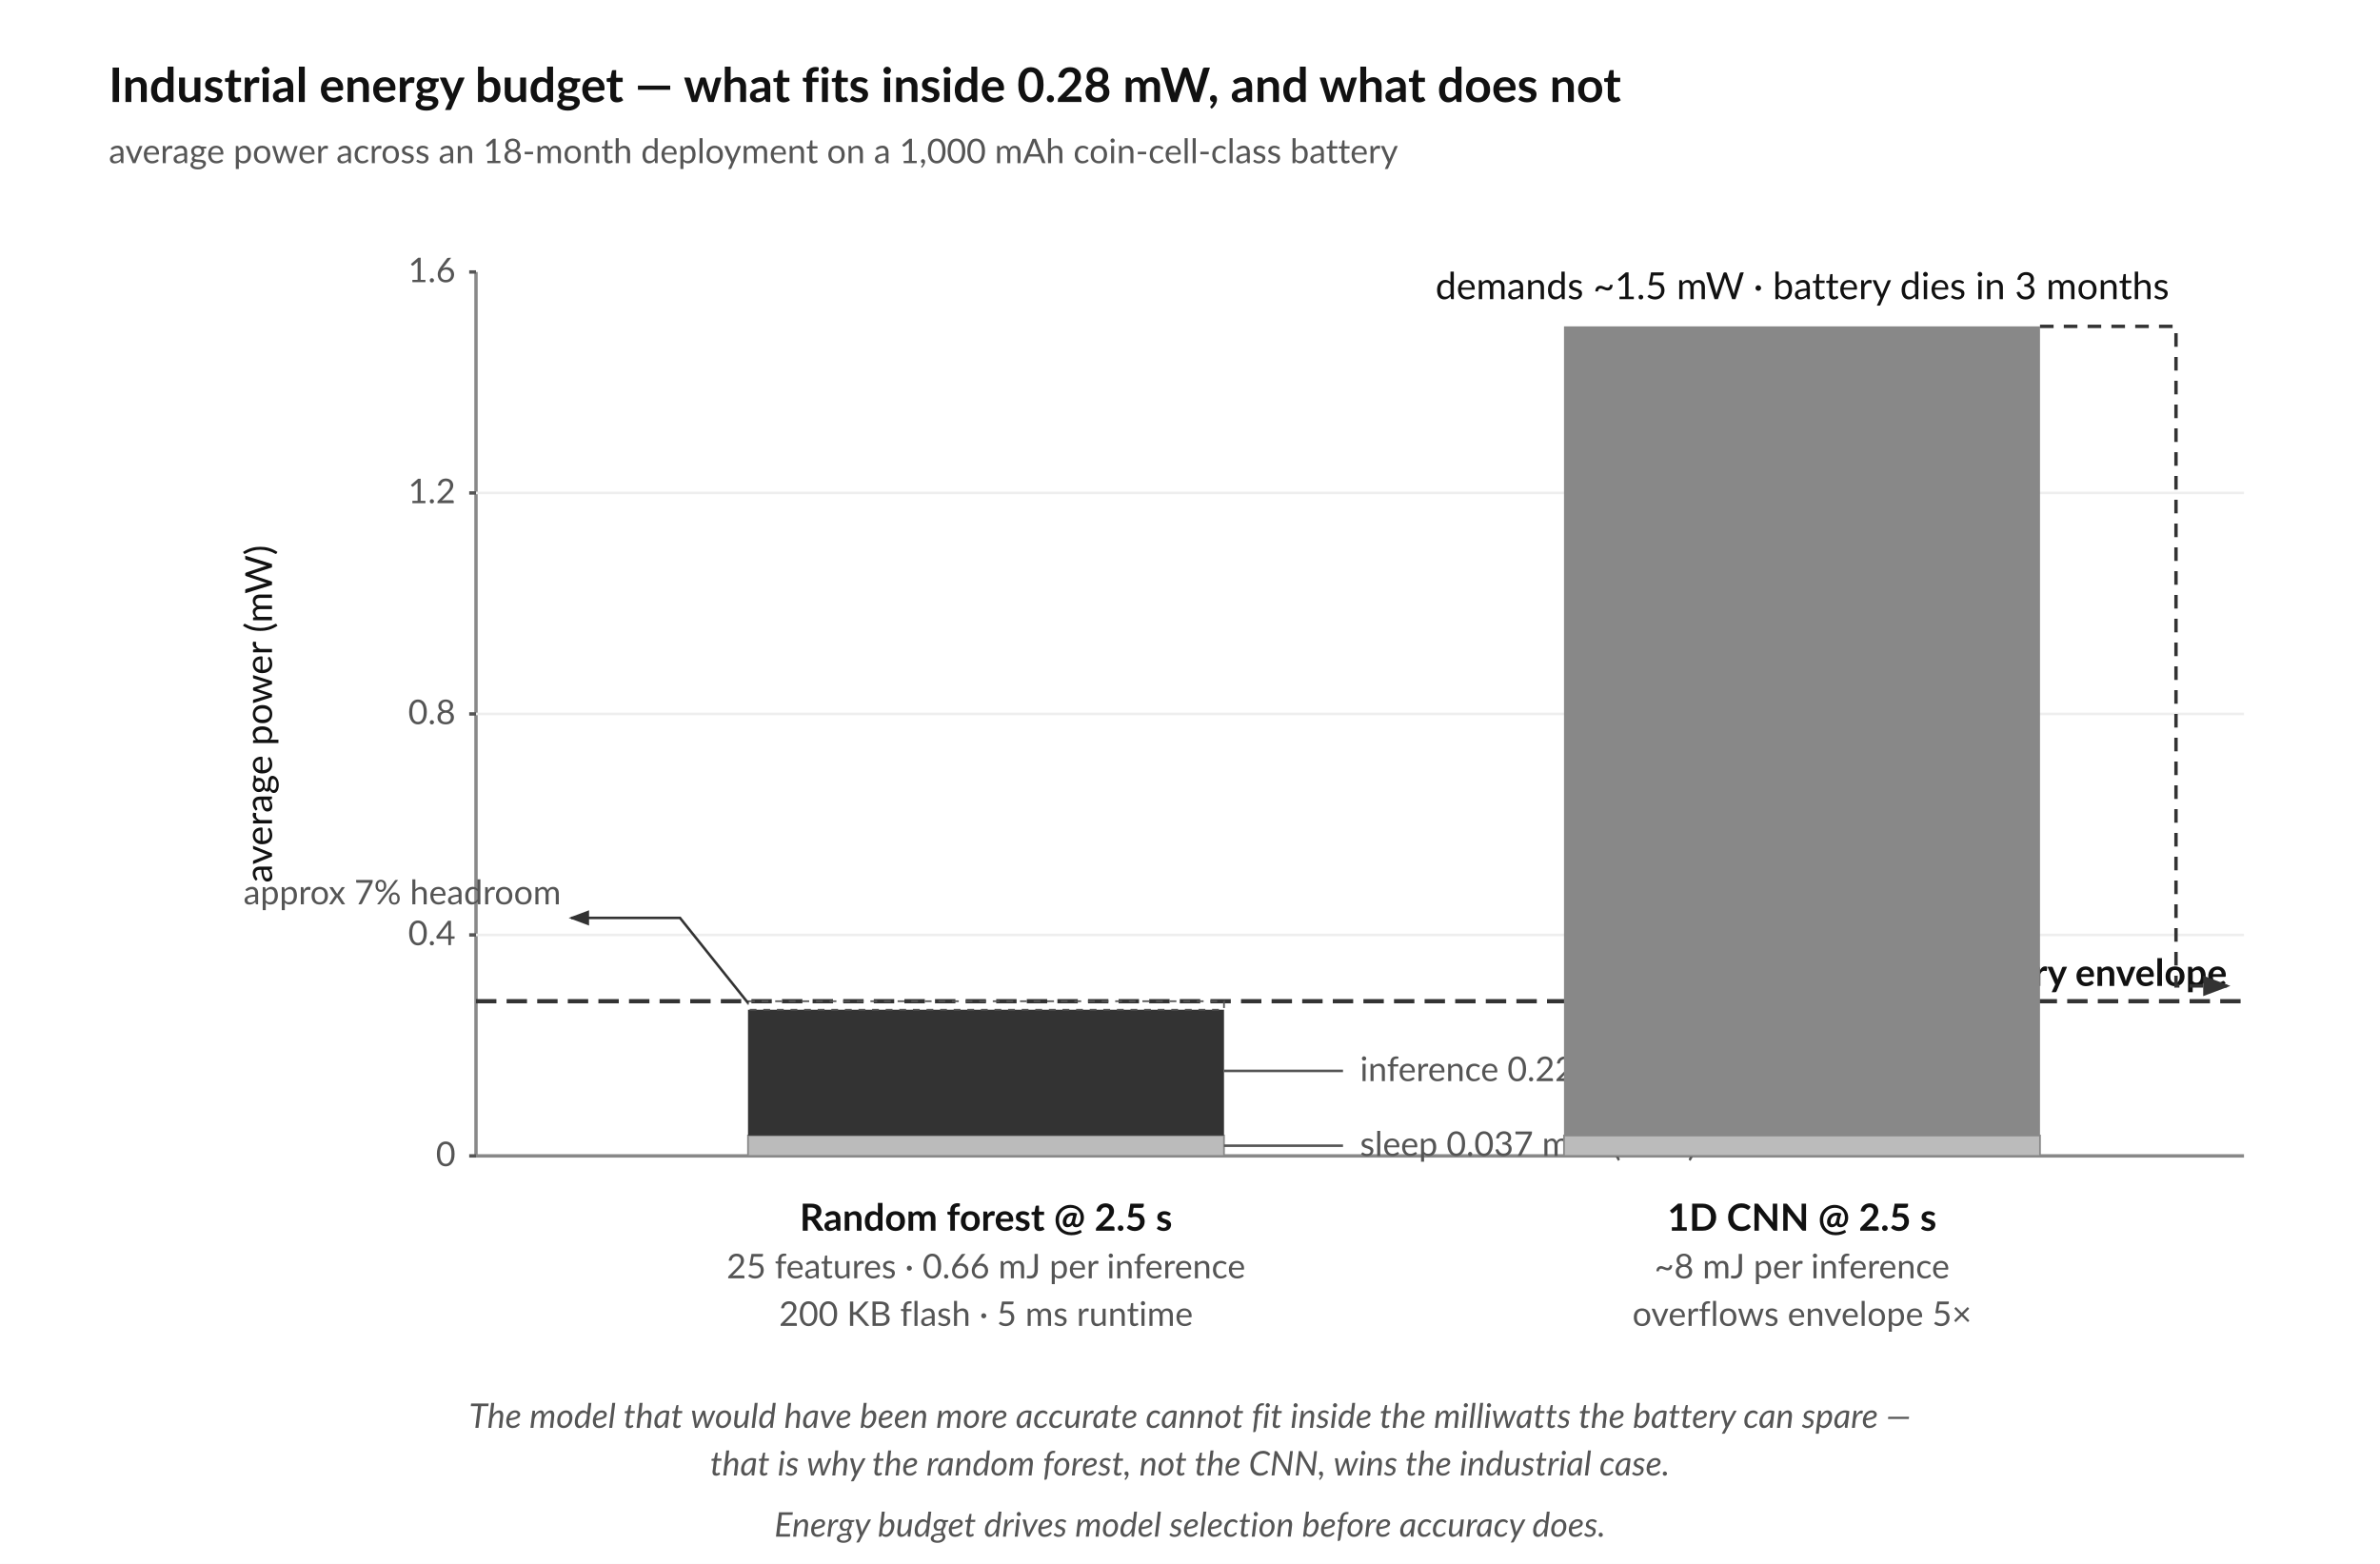
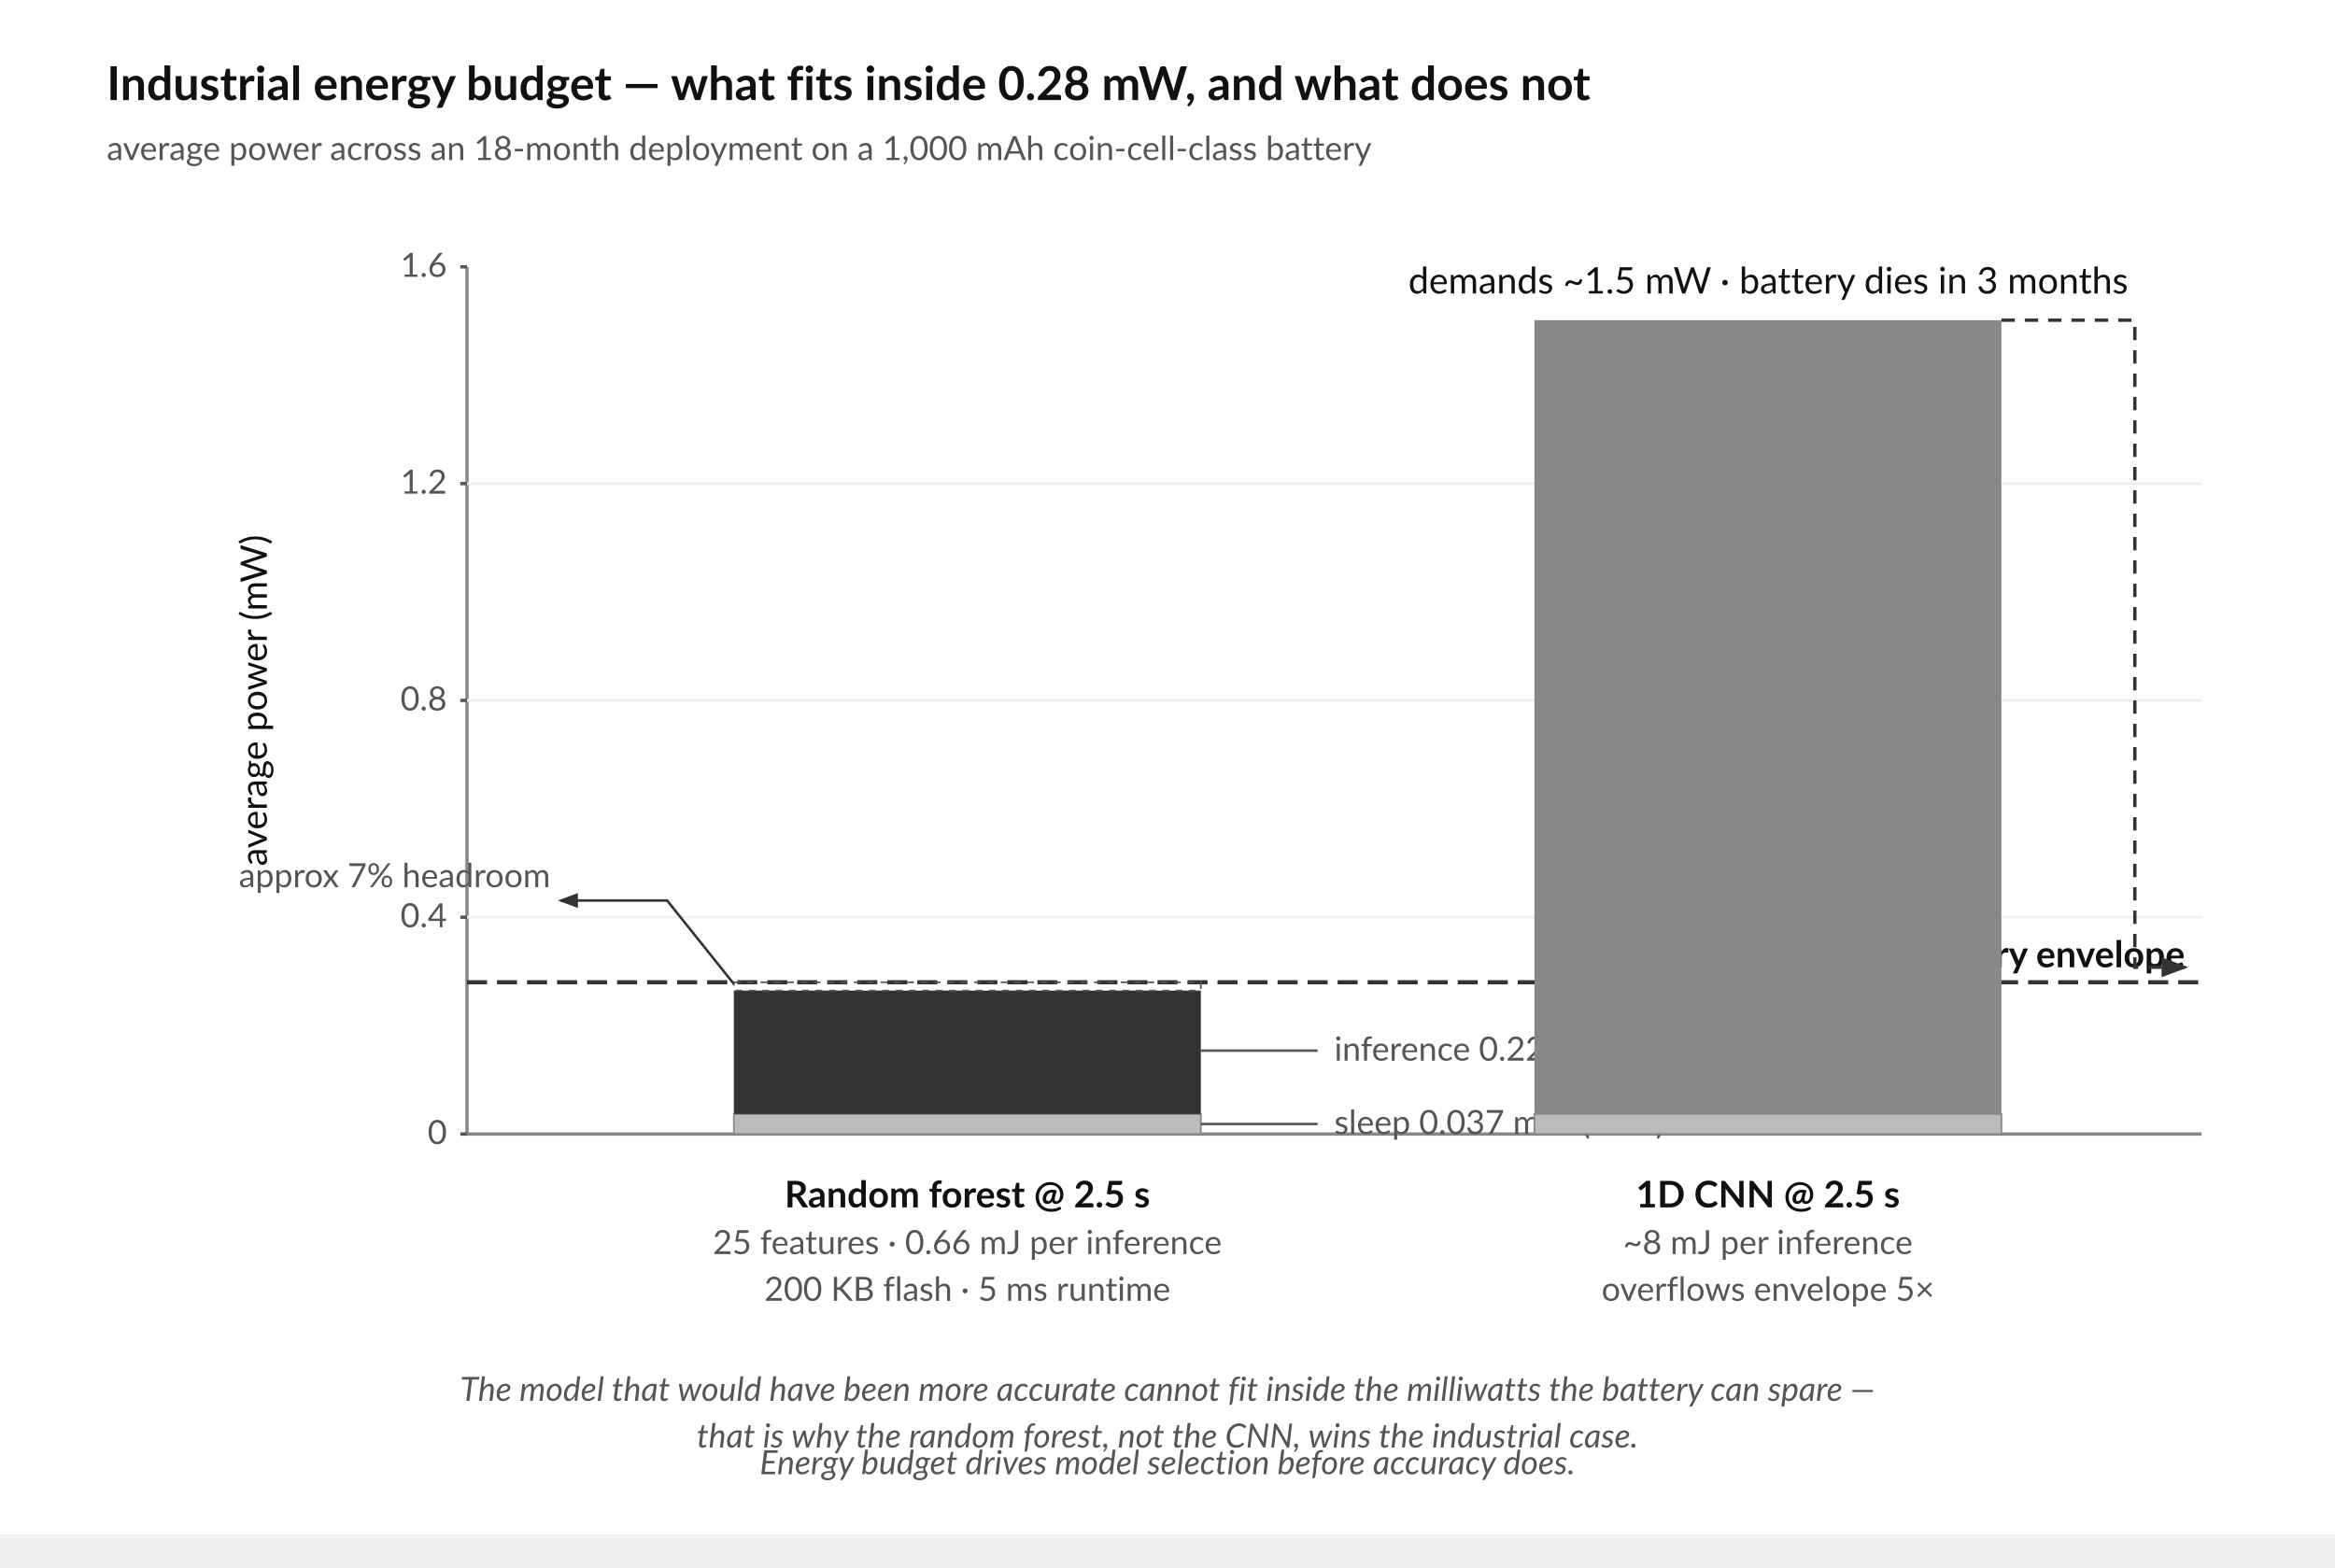
- <svg xmlns="http://www.w3.org/2000/svg" viewBox="0 0 700 460" role="img" aria-labelledby="t03 d03">
+ <svg xmlns="http://www.w3.org/2000/svg" viewBox="0 0 700 470" role="img" aria-labelledby="t03 d03">
  <defs>
    <style>
      .ti  { font-family: Lato, 'Helvetica Neue', Arial, sans-serif; font-size: 14px; font-weight: bold; fill: #111111; }
      .lb  { font-family: Lato, 'Helvetica Neue', Arial, sans-serif; font-size: 11px; fill: #111111; }
      .sm  { font-family: Lato, 'Helvetica Neue', Arial, sans-serif; font-size: 10px; fill: #555555; }
      .cap { font-family: Lato, 'Helvetica Neue', Arial, sans-serif; font-size: 10px; font-style: italic; fill: #555555; }
      .nm  { font-family: Lato, 'Helvetica Neue', Arial, sans-serif; font-size: 11px; font-weight: bold; fill: #111111; }
    </style>
    <marker id="ar3" markerWidth="8" markerHeight="6" refX="7" refY="3" orient="auto">
      <polygon points="0 0, 8 3, 0 6" fill="#333333" />
    </marker>
  </defs>
  <rect width="700" height="460" fill="#FFFFFF" />
  <text x="32" y="30" class="ti">Industrial energy budget — what fits inside 0.28 mW, and what does not</text>
  <text x="32" y="48" class="sm">average power across an 18-month deployment on a 1,000 mAh coin-cell-class battery</text>
  <line x1="140" y1="80" x2="140" y2="340" stroke="#888888" stroke-width="1" />
  <line x1="140" y1="340" x2="660" y2="340" stroke="#888888" stroke-width="1" />
  <g class="sm">
    <line x1="138" y1="340" x2="140" y2="340" stroke="#555555" />
    <text x="134" y="343" text-anchor="end">0</text>
    <line x1="138" y1="275" x2="140" y2="275" stroke="#555555" />
    <text x="134" y="278" text-anchor="end">0.4</text>
    <line x1="138" y1="210" x2="140" y2="210" stroke="#555555" />
    <text x="134" y="213" text-anchor="end">0.8</text>
    <line x1="138" y1="145" x2="140" y2="145" stroke="#555555" />
    <text x="134" y="148" text-anchor="end">1.2</text>
    <line x1="138" y1="80" x2="140" y2="80" stroke="#555555" />
    <text x="134" y="83" text-anchor="end">1.6</text>
  </g>
  <text x="80" y="210" text-anchor="middle" transform="rotate(-90 80 210)" class="lb">average power (mW)</text>
  <g stroke="#EEEEEE" stroke-width="0.75">
    <line x1="140" y1="275" x2="660" y2="275" />
    <line x1="140" y1="210" x2="660" y2="210" />
    <line x1="140" y1="145" x2="660" y2="145" />
  </g>
  <line x1="140" y1="294.5" x2="660" y2="294.5" stroke="#333333" stroke-width="1.25" stroke-dasharray="6 3" />
  <text x="655" y="290" text-anchor="end" class="nm">0.28 mW — battery envelope</text>
  <rect x="220" y="334" width="140" height="6" fill="#BBBBBB" stroke="#888888" stroke-width="0.5" />
  <rect x="220" y="297" width="140" height="37" fill="#333333" />
  <rect x="220" y="294.5" width="140" height="2.5" fill="none" stroke="#555555" stroke-width="0.5" stroke-dasharray="2 2" />
  <text x="290" y="362" text-anchor="middle" class="nm">Random forest @ 2.5 s</text>
  <text x="290" y="376" text-anchor="middle" class="sm">25 features · 0.66 mJ per inference</text>
  <text x="290" y="390" text-anchor="middle" class="sm">200 KB flash · 5 ms runtime</text>
  <line x1="360" y1="337" x2="395" y2="337" stroke="#555555" stroke-width="0.75" />
  <text x="400" y="340" class="sm">sleep 0.037 mW (13%)</text>
  <line x1="360" y1="315" x2="395" y2="315" stroke="#555555" stroke-width="0.75" />
  <text x="400" y="318" class="sm">inference 0.225 mW (80%)</text>
  <rect x="460" y="334" width="140" height="6" fill="#BBBBBB" stroke="#888888" stroke-width="0.5" />
  <rect x="460" y="96" width="140" height="238" fill="#888888" />
  <text x="530" y="362" text-anchor="middle" class="nm">1D CNN @ 2.5 s</text>
  <text x="530" y="376" text-anchor="middle" class="sm">~8 mJ per inference</text>
  <text x="530" y="390" text-anchor="middle" class="sm">overflows envelope 5×</text>
  <path d="M 600 96 L 640 96 L 640 290 L 655 290" fill="none" stroke="#333333" stroke-width="1" stroke-dasharray="4 3" marker-end="url(#ar3)" />
  <text x="638" y="88" text-anchor="end" class="lb">demands ~1.5 mW · battery dies in 3 months</text>
  <path d="M 220 295 L 200 270 L 168 270" fill="none" stroke="#333333" stroke-width="0.75" marker-end="url(#ar3)" />
  <text x="165" y="266" text-anchor="end" class="sm">approx 7% headroom</text>
  <text x="350" y="420" text-anchor="middle" class="cap">The model that would have been more accurate cannot fit inside the milliwatts the battery can spare —</text>
  <text x="350" y="434" text-anchor="middle" class="cap">that is why the random forest, not the CNN, wins the industrial case.</text>
-   <text x="350" y="452" text-anchor="middle" class="cap">Energy budget drives model selection before accuracy does.</text>
+   <text x="350" y="442" text-anchor="middle" class="cap">Energy budget drives model selection before accuracy does.</text>
</svg>
